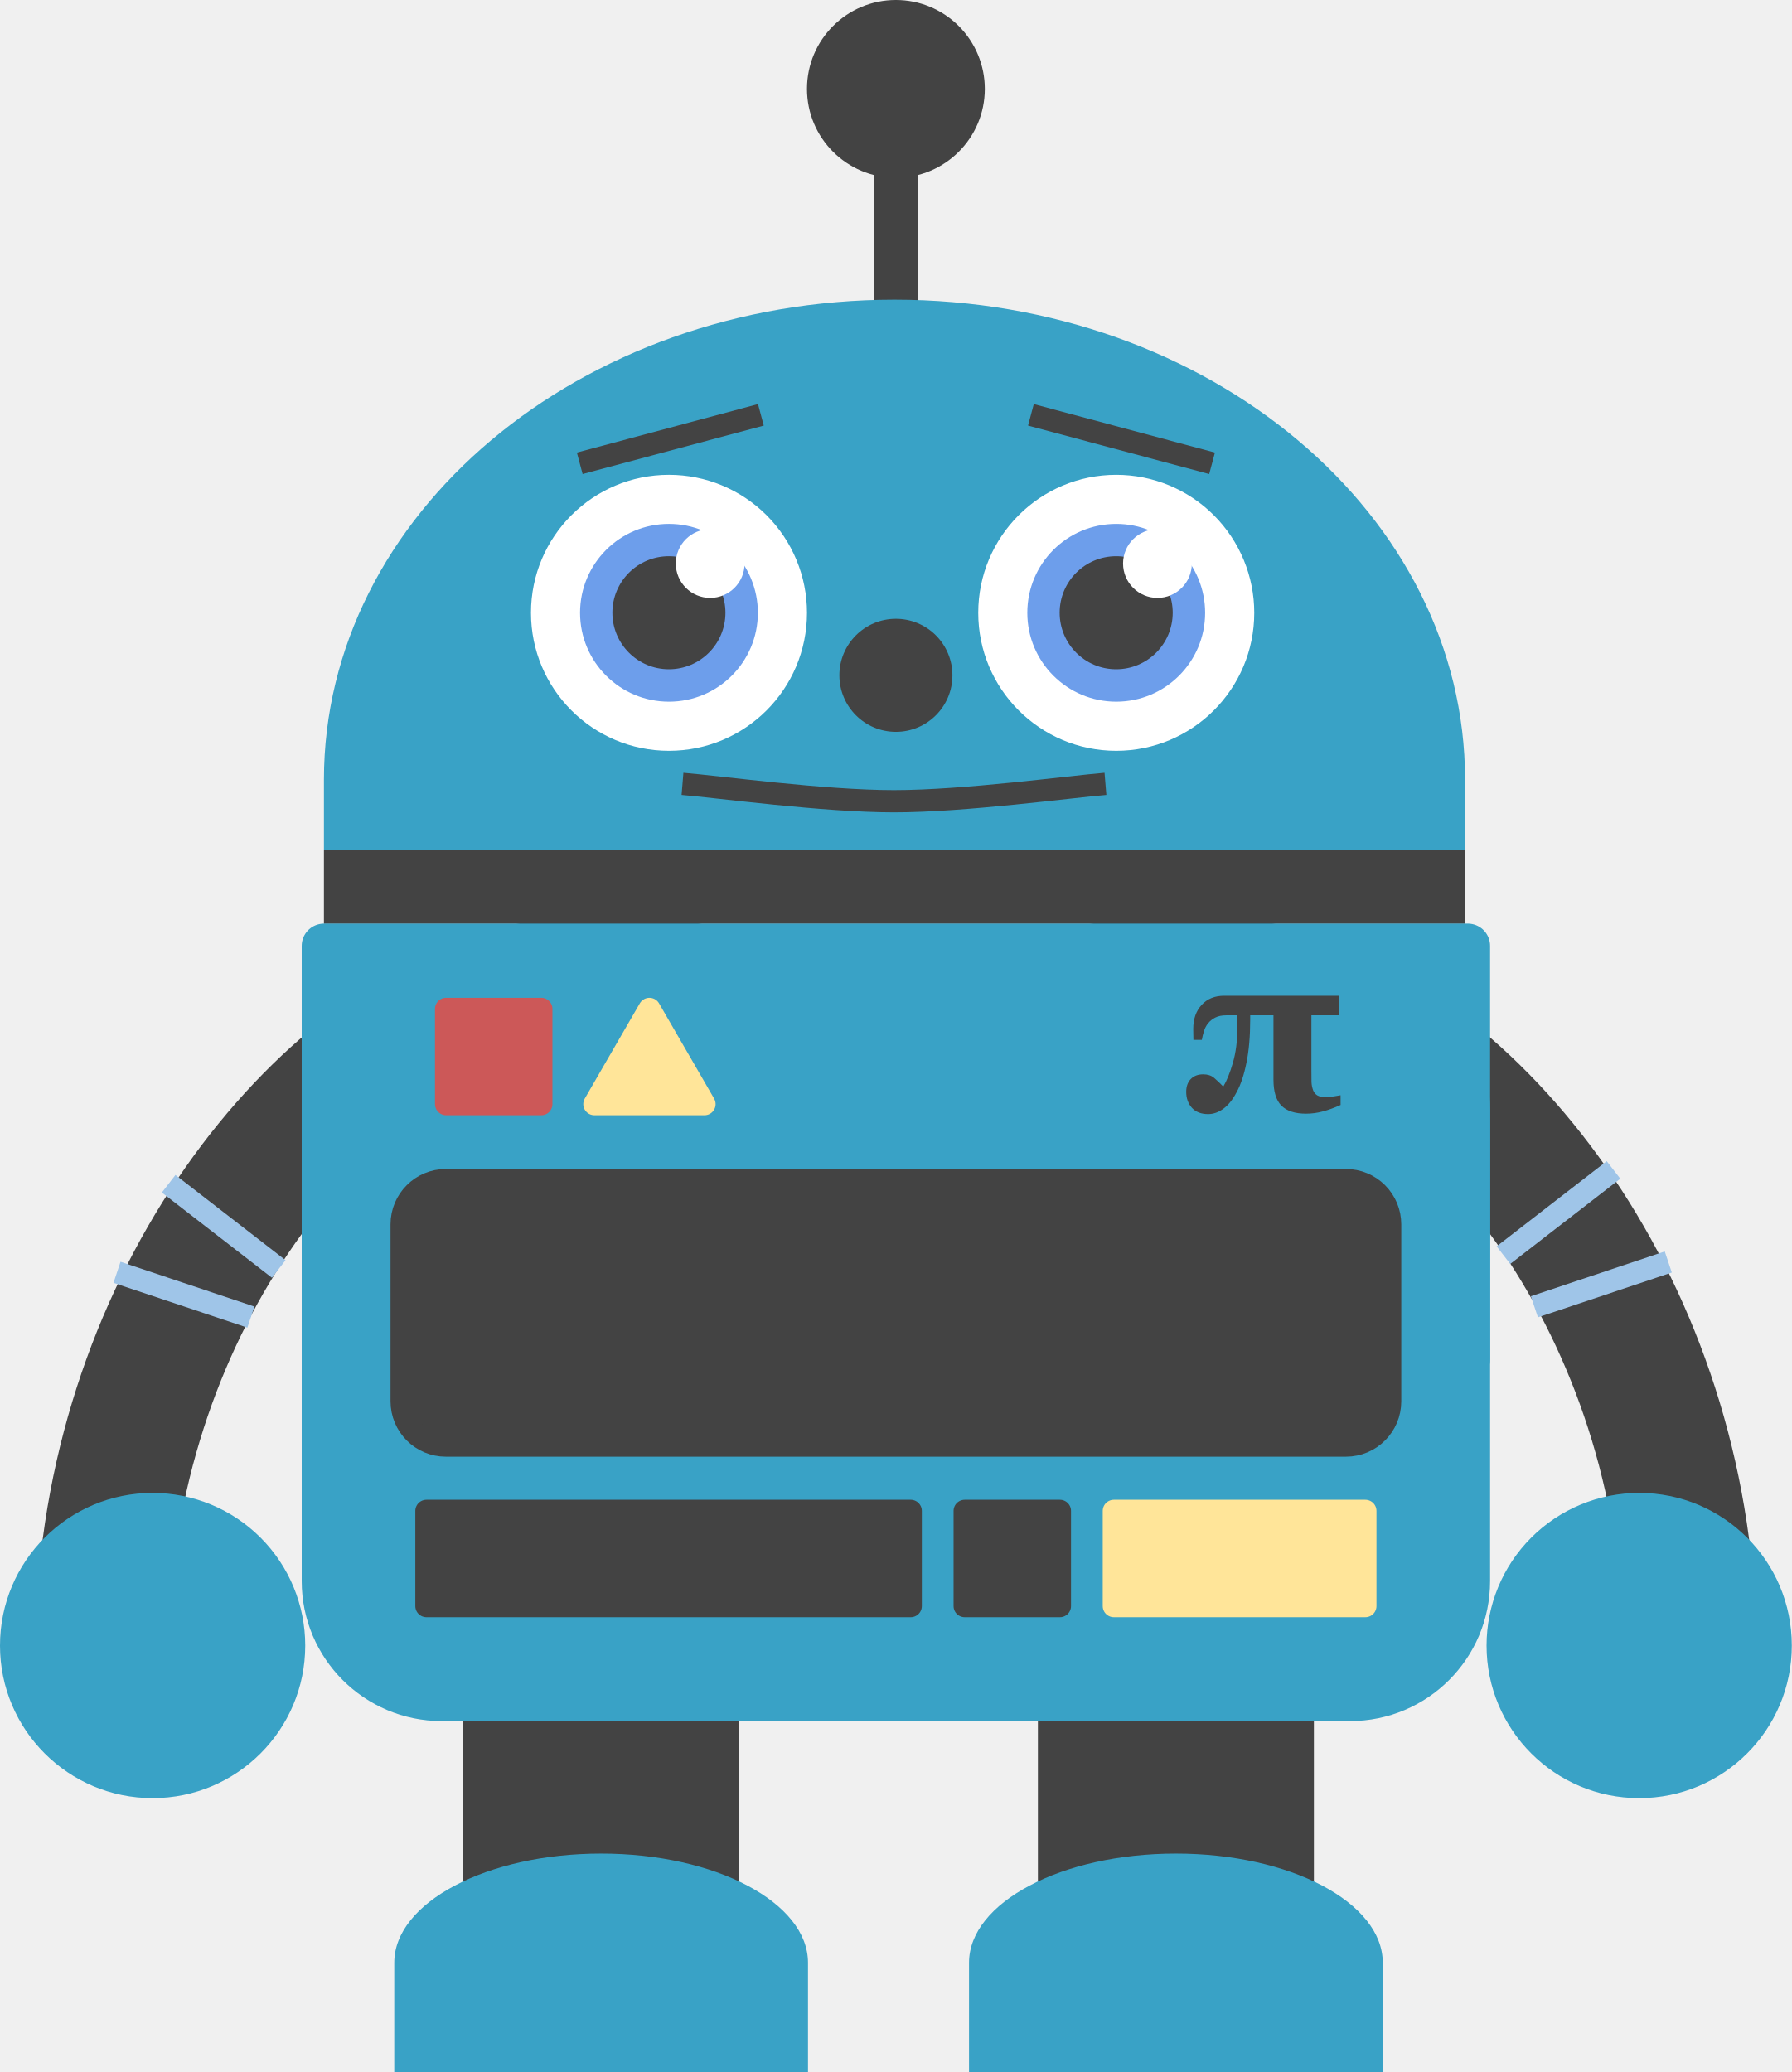
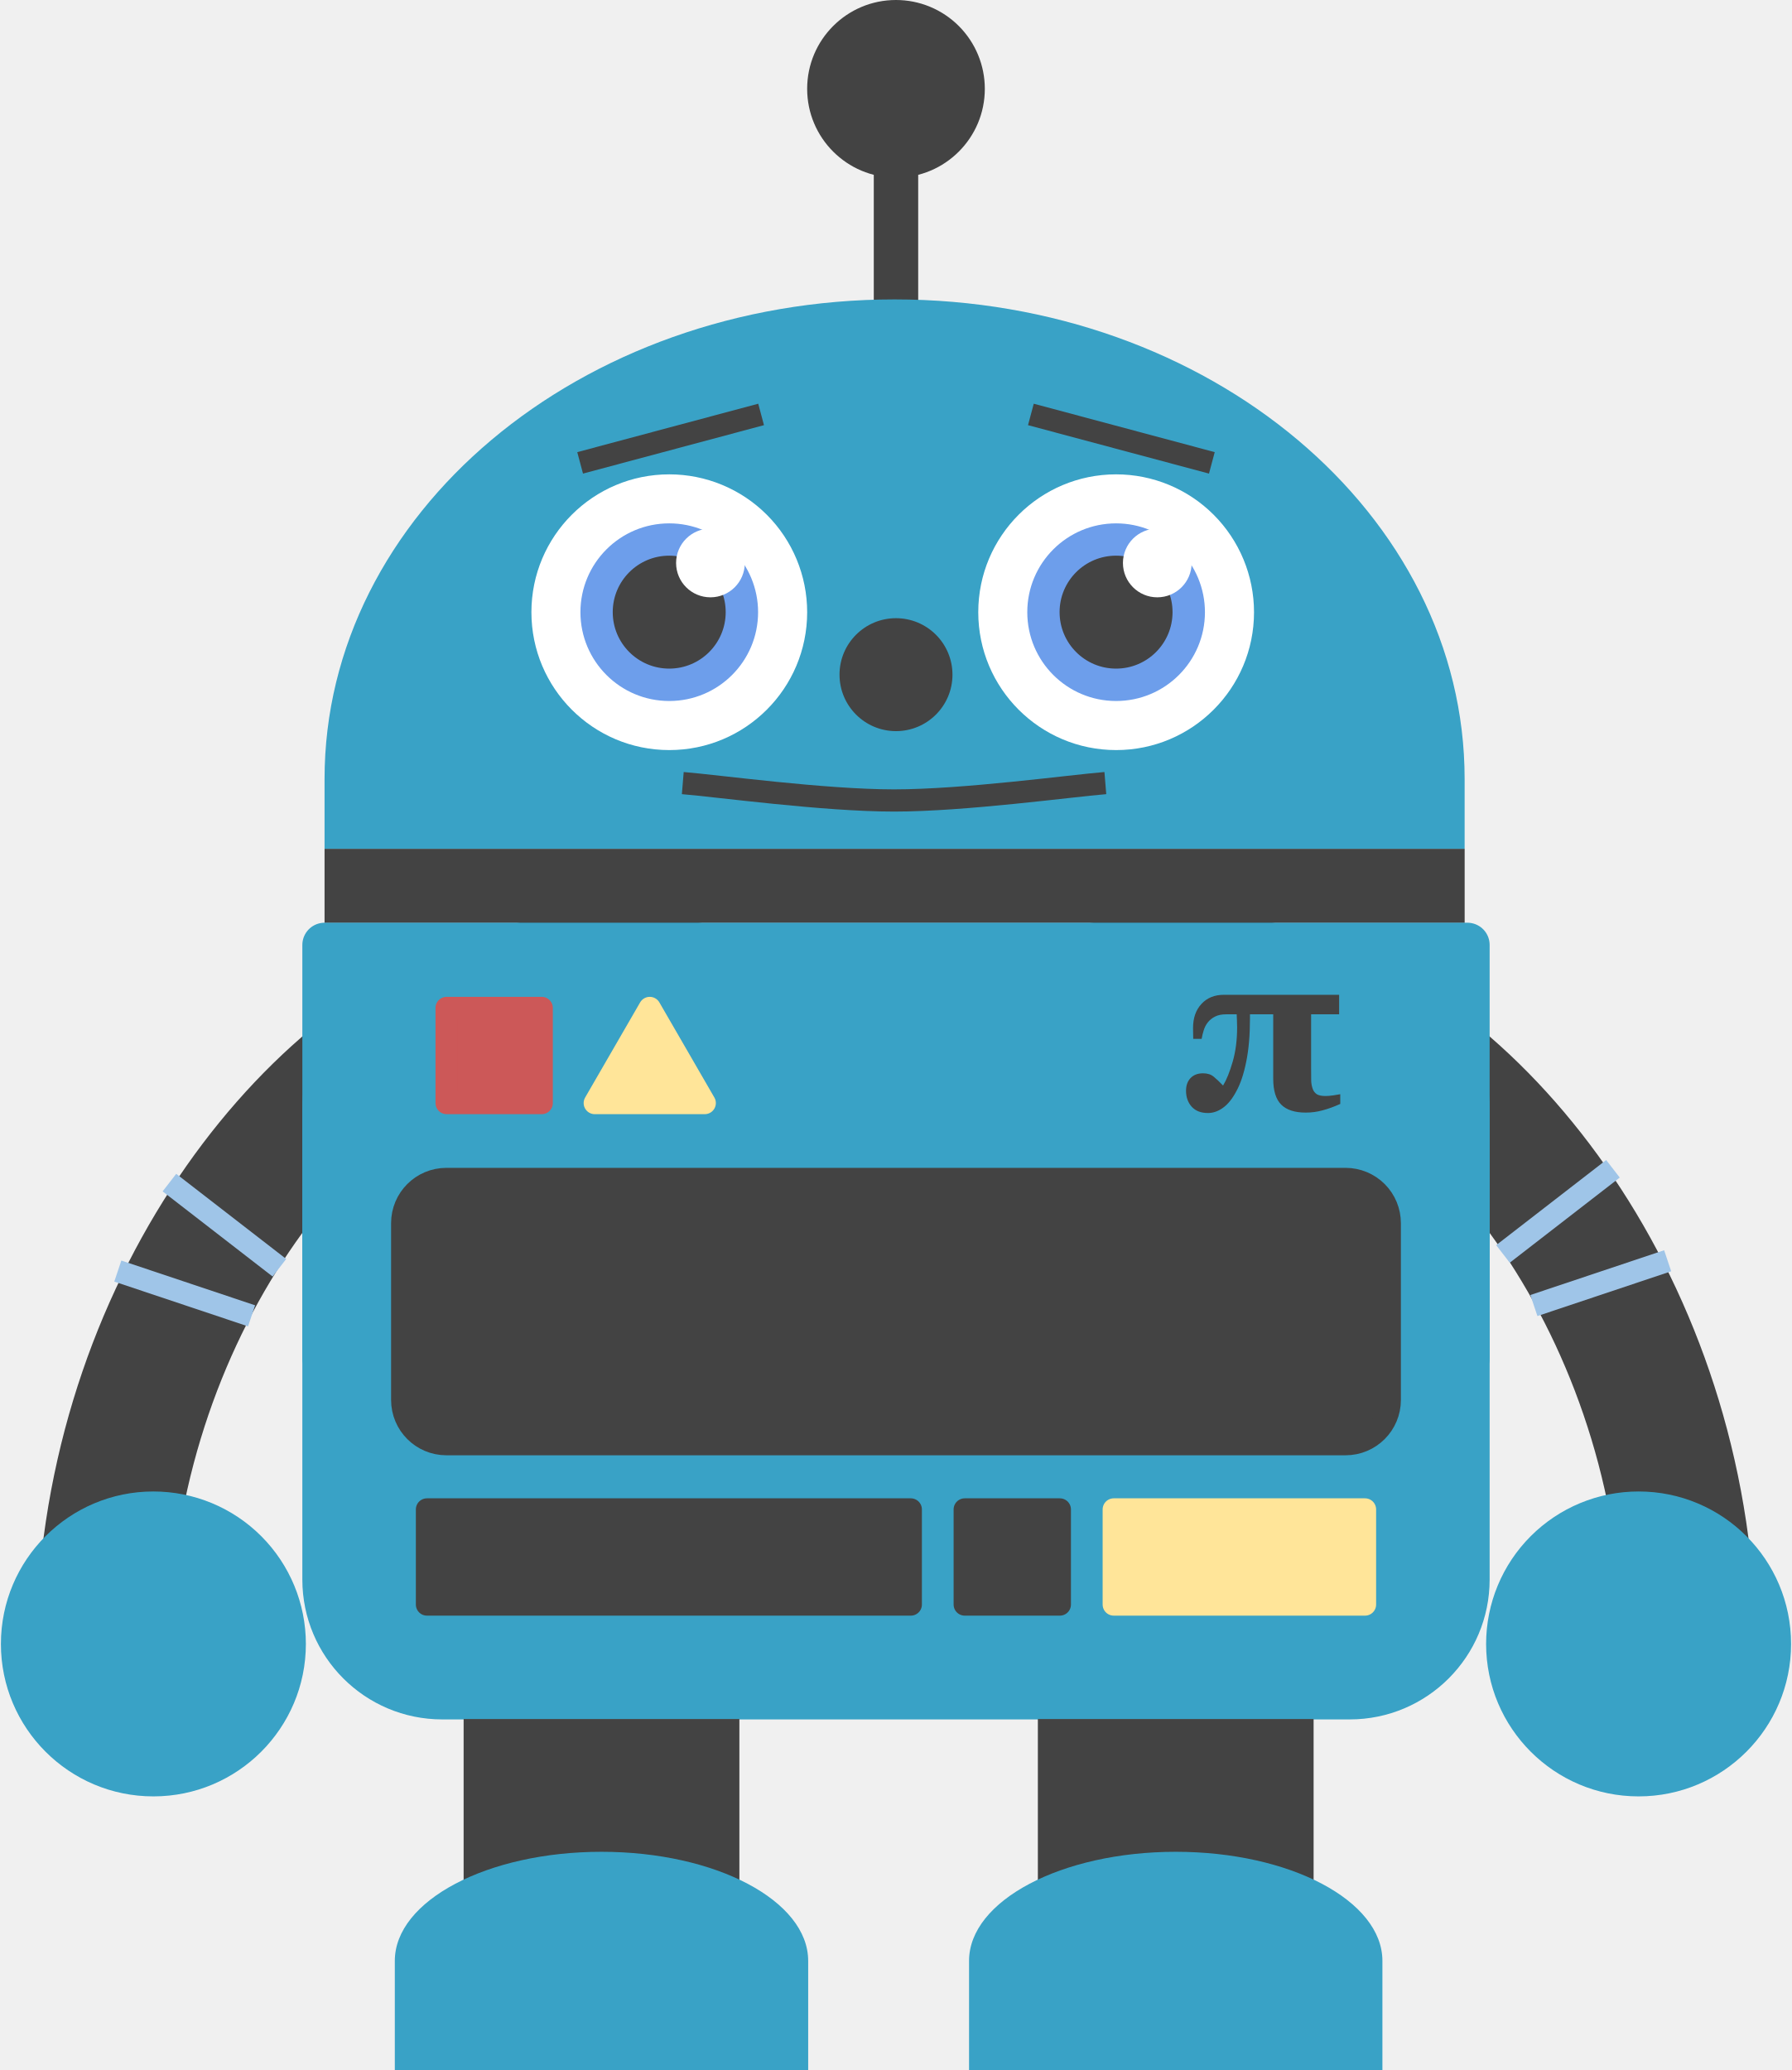
- <svg xmlns="http://www.w3.org/2000/svg" version="1.1" viewBox="0 0 322.446 372.898" stroke-miterlimit="10" id="svg127" width="322.446" height="372.898" style="fill:none;stroke:none;stroke-linecap:square;stroke-miterlimit:10">
+ <svg xmlns="http://www.w3.org/2000/svg" version="1.1" viewBox="0 0 322.446 372.898" stroke-miterlimit="10" id="ludolf" width="322" height="372" style="fill:none;stroke:none;stroke-linecap:square;stroke-miterlimit:10">
  <defs id="defs131" />
  <clipPath id="p.0">
    <path d="M 0,0 H 339.648 V 387.074 H 0 Z" id="path2" style="clip-rule:nonzero" />
  </clipPath>
-   <g id="g196">
+   <g id="robot">
    <g transform="translate(-7.735126,-7.15748)" id="g125" clip-path="url(#p.0)">
      <g id="arm_left">
        <path d="m 26.092,304.499 c 0,-58.884 35.717,-106.173 71.433,-117.768 35.717,-11.595 71.433,12.506 71.433,25.012" id="path21" style="fill-rule:evenodd;stroke:#434343;stroke-width:24;stroke-linecap:butt;stroke-linejoin:round" />
        <path d="m 7.735,303.302 v 0 c 0,-15.168 12.296,-27.465 27.465,-27.465 v 0 c 7.284,0 14.27,2.894 19.42,8.044 5.151,5.151 8.044,12.136 8.044,19.42 v 0 c 0,15.168 -12.296,27.465 -27.465,27.465 v 0 c -15.168,0 -27.465,-12.296 -27.465,-27.465 z" id="hand_left" style="fill:#39a2c6;fill-rule:evenodd" />
        <path d="m 52.885,244.197 -24.094,-8.063" id="path67" style="fill-rule:evenodd;stroke:#9fc5e8;stroke-width:4;stroke-linecap:butt;stroke-linejoin:round" />
        <path d="M 57.897,235.534 38.086,220.196" id="path71" style="fill-rule:evenodd;stroke:#9fc5e8;stroke-width:4;stroke-linecap:butt;stroke-linejoin:round" />
      </g>
      <g id="arm_right">
        <path d="m 311.824,304.499 c 0,-58.884 -35.717,-106.173 -71.433,-117.768 -35.717,-11.595 -71.433,12.506 -71.433,25.012" id="path17" style="fill-rule:evenodd;stroke:#434343;stroke-width:24;stroke-linecap:butt;stroke-linejoin:round" />
        <path d="m 330.181,303.302 v 0 c 0,-15.168 -12.296,-27.465 -27.465,-27.465 v 0 c -7.284,0 -14.27,2.894 -19.42,8.044 -5.151,5.151 -8.044,12.136 -8.044,19.42 v 0 c 0,15.168 12.296,27.465 27.465,27.465 v 0 c 15.168,0 27.465,-12.296 27.465,-27.465 z" id="hand_right" style="fill:#39a2c6;fill-rule:evenodd" />
        <path d="m 283.86,242.339 24.094,-8.063" id="path75" style="fill-rule:evenodd;stroke:#9fc5e8;stroke-width:4;stroke-linecap:butt;stroke-linejoin:round" />
        <path d="M 278.289,233.046 298.1,217.708" id="path79" style="fill-rule:evenodd;stroke:#9fc5e8;stroke-width:4;stroke-linecap:butt;stroke-linejoin:round" />
      </g>
      <g id="antenna">
        <path d="M 168.958,26.47 V 65.704" id="path9" style="fill-rule:evenodd;stroke:#434343;stroke-width:8;stroke-linecap:butt;stroke-linejoin:round" />
-         <path d="m 152.958,23.157 v 0 c 0,-8.837 7.163,-16 16,-16 v 0 c 4.243,0 8.313,1.686 11.314,4.686 3.001,3.001 4.686,7.07 4.686,11.314 v 0 c 0,8.837 -7.163,16 -16,16 v 0 c -8.837,0 -16,-7.163 -16,-16 z" id="path43" style="fill:#434343;fill-rule:evenodd" />
+         <path d="m 152.958,23.157 v 0 c 0,-8.837 7.163,-16 16,-16 v 0 c 4.243,0 8.313,1.686 11.314,4.686 3.001,3.001 4.686,7.07 4.686,11.314 v 0 c 0,8.837 -7.163,16 -16,16 v 0 c -8.837,0 -16,-7.163 -16,-16 z" id="light" style="fill:#434343;fill-rule:evenodd" />
      </g>
      <path style="fill:#000000;fill-opacity:0;fill-rule:evenodd" id="path5" d="M 0,0 H 339.648 V 387.074 H 0 Z" />
      <path style="fill:#000000;fill-opacity:0;fill-rule:evenodd" id="path7" d="M 168.958,26.47 V 127.604" />
      <path style="fill:#39a2c6;fill-rule:evenodd" id="head" d="m 66.029,160.082 v -12.594 0 c 0,-47.714 45.97,-86.394 102.677,-86.394 56.707,0 102.677,38.68 102.677,86.394 v 12.594 z" />
      <path style="fill:#cfe2f3;fill-rule:evenodd" id="path13" d="m 141.494,239.195 v 0 c 0,-15.168 12.296,-27.465 27.465,-27.465 v 0 c 7.284,0 14.27,2.894 19.42,8.044 5.151,5.151 8.044,12.136 8.044,19.42 v 0 c 0,15.168 -12.296,27.465 -27.465,27.465 v 0 c -15.168,0 -27.465,-12.296 -27.465,-27.465 z" />
      <path style="fill:#000000;fill-opacity:0;fill-rule:evenodd" id="path15" d="m 311.824,304.499 c 0,-58.884 -35.717,-106.173 -71.433,-117.768 -35.717,-11.595 -71.433,12.506 -71.433,25.012" />
      <path style="fill:#000000;fill-opacity:0;fill-rule:evenodd" id="path19" d="m 26.092,304.499 c 0,-58.884 35.717,-106.173 71.433,-117.768 35.717,-11.595 71.433,12.506 71.433,25.012" />
      <path style="fill:#434343;fill-rule:evenodd" id="neck" d="m 66.029,160.07 h 205.358 v 13.357 H 66.029 Z" />
      <path style="fill:#39a2c6;fill-rule:evenodd" id="path29" d="m 66.029,177.381 h 205.858 v 74.457 H 66.029 Z" />
      <path style="fill:#39a2c6;fill-rule:evenodd" id="path33" d="m 66.029,206.916 v 0 c 0,-11.707 9.49,-21.197 21.197,-21.197 H 250.69 c 5.622,0 11.013,2.233 14.989,6.209 3.975,3.975 6.209,9.367 6.209,14.989 V 291.703 c 0,11.707 -9.49,21.197 -21.197,21.197 H 87.226 c -11.707,0 -21.197,-9.49 -21.197,-21.197 z" />
      <g id="body">
        <path d="m 66.029,177.381 h 205.858 v 74.457 H 66.029 Z" id="path31" style="fill-rule:evenodd;stroke:#39a2c6;stroke-width:8;stroke-linecap:butt;stroke-linejoin:round" />
        <path d="m 66.029,206.916 v 0 c 0,-11.707 9.49,-21.197 21.197,-21.197 H 250.69 c 5.622,0 11.013,2.233 14.989,6.209 3.975,3.975 6.209,9.367 6.209,14.989 V 291.703 c 0,11.707 -9.49,21.197 -21.197,21.197 H 87.226 c -11.707,0 -21.197,-9.49 -21.197,-21.197 z" id="path35" style="fill-rule:evenodd;stroke:#39a2c6;stroke-width:8;stroke-linecap:butt;stroke-linejoin:round" />
      </g>
      <path style="fill:#ffffff;fill-rule:evenodd" id="path37" d="m 183.777,117.444 v 0 c 0,-13.716 11.119,-24.835 24.835,-24.835 v 0 c 6.587,0 12.903,2.617 17.561,7.274 4.657,4.657 7.274,10.974 7.274,17.561 v 0 c 0,13.716 -11.119,24.835 -24.835,24.835 v 0 c -13.716,0 -24.835,-11.119 -24.835,-24.835 z" />
      <path style="fill:#6d9eeb;fill-rule:evenodd" id="eyeblue_right" d="m 192.607,117.439 v 0 c 0,-8.837 7.163,-16 16,-16 v 0 c 4.243,0 8.313,1.686 11.314,4.686 3.001,3.001 4.686,7.07 4.686,11.314 v 0 c 0,8.837 -7.163,16 -16,16 v 0 c -8.837,0 -16,-7.163 -16,-16 z" />
      <path style="fill:#434343;fill-rule:evenodd" id="eye_right" d="m 198.425,117.43 v 0 c 0,-5.619 4.555,-10.173 10.173,-10.173 v 0 c 2.698,0 5.286,1.072 7.194,2.98 1.908,1.908 2.98,4.495 2.98,7.194 v 0 c 0,5.619 -4.555,10.173 -10.173,10.173 v 0 c -5.619,0 -10.173,-4.555 -10.173,-10.173 z" />
      <path style="fill:#000000;fill-opacity:0;fill-rule:evenodd" id="path45" d="m 193.255,81.816 32.598,8.724" />
      <path style="fill-rule:evenodd;stroke:#434343;stroke-width:4;stroke-linecap:butt;stroke-linejoin:round" id="eyebrow_right" d="m 193.255,81.816 32.598,8.724" />
      <g id="leg_left">
        <path d="M 91.079,316.827 H 140.748 V 353.084 H 91.079 Z" id="path25" style="fill:#434343;fill-rule:evenodd" />
        <path d="m 78.685,380.055 v -19.654 0 c 0,-10.854 16.668,-19.654 37.228,-19.654 20.561,0 37.228,8.799 37.228,19.654 v 19.654 z" id="foot_left" style="fill:#39a2c6;fill-rule:evenodd" />
      </g>
      <g id="leg_right">
        <path d="m 194.512,316.827 h 49.669 V 353.084 h -49.669 z" id="path23" style="fill:#434343;fill-rule:evenodd" />
        <path d="m 182.118,380.055 v -19.654 0 c 0,-10.854 16.668,-19.654 37.228,-19.654 20.561,0 37.228,8.799 37.228,19.654 v 19.654 z" id="path51" style="fill:#39a2c6;fill-rule:evenodd" />
      </g>
      <path style="fill:#000000;fill-opacity:0;fill-rule:evenodd" id="path53" d="m 144.662,81.816 -32.598,8.724" />
      <path style="fill-rule:evenodd;stroke:#434343;stroke-width:4;stroke-linecap:butt;stroke-linejoin:round" id="eyebrow_left" d="m 144.662,81.816 -32.598,8.724" />
      <path style="fill:#000000;fill-opacity:0;fill-rule:evenodd" id="path65" d="m 52.885,244.197 -24.094,-8.063" />
      <path style="fill:#000000;fill-opacity:0;fill-rule:evenodd" id="path69" d="M 57.897,235.534 38.086,220.196" />
      <path style="fill:#000000;fill-opacity:0;fill-rule:evenodd" id="path73" d="m 284.259,242.339 24.094,-8.063" />
      <path style="fill:#000000;fill-opacity:0;fill-rule:evenodd" id="path77" d="m 278.488,232.747 19.811,-15.339" />
      <path style="fill:#434343;fill-rule:evenodd" id="terminal" d="m 80.013,227.502 v 0 c 0,-4.398 3.565,-7.963 7.963,-7.963 H 249.94 c 2.112,0 4.138,0.839 5.631,2.332 1.493,1.493 2.332,3.519 2.332,5.631 v 31.853 c 0,4.398 -3.565,7.963 -7.963,7.963 H 87.977 c -4.398,0 -7.963,-3.565 -7.963,-7.963 z" />
      <path style="fill-rule:evenodd;stroke:#434343;stroke-width:4;stroke-linecap:butt;stroke-linejoin:round" id="path83" d="m 80.013,227.502 v 0 c 0,-4.398 3.565,-7.963 7.963,-7.963 H 249.94 c 2.112,0 4.138,0.839 5.631,2.332 1.493,1.493 2.332,3.519 2.332,5.631 v 31.853 c 0,4.398 -3.565,7.963 -7.963,7.963 H 87.977 c -4.398,0 -7.963,-3.565 -7.963,-7.963 z" />
      <path style="fill:#ffe599;fill-rule:evenodd" id="path85" d="m 114.699,205.867 9.906,-17.134 9.906,17.134 z" />
      <path style="fill-rule:evenodd;stroke:#ffe599;stroke-width:4;stroke-linecap:butt;stroke-linejoin:round" id="button_triangle" d="m 114.699,205.867 9.906,-17.134 9.906,17.134 z" />
      <path style="fill:#cc5858;fill-rule:evenodd" id="path89" d="m 88.013,188.732 h 17.134 v 17.134 H 88.013 Z" />
      <path style="fill-rule:evenodd;stroke:#cc5858;stroke-width:4;stroke-linecap:butt;stroke-linejoin:round" id="button_square" d="m 88.013,188.732 h 17.134 v 17.134 H 88.013 Z" />
      <path style="fill:#000000;fill-opacity:0;fill-rule:evenodd" id="path93" d="m 130.555,148.226 c 6.343,0.522 25.372,3.131 38.058,3.131 12.685,0 31.713,-2.609 38.055,-3.131" />
      <path style="fill-rule:evenodd;stroke:#434343;stroke-width:4;stroke-linecap:butt;stroke-linejoin:round" id="mouth" d="m 130.555,148.226 c 6.343,0.522 25.372,3.131 38.058,3.131 12.685,0 31.713,-2.609 38.055,-3.131" />
      <path style="fill:#ffffff;fill-rule:evenodd" id="eyelight_right" d="m 209.837,108.572 v 0 c 0,-3.418 2.771,-6.189 6.189,-6.189 v 0 c 1.641,0 3.216,0.652 4.376,1.813 1.161,1.161 1.813,2.735 1.813,4.376 v 0 c 0,3.418 -2.771,6.189 -6.189,6.189 v 0 c -3.418,0 -6.189,-2.771 -6.189,-6.189 z" />
      <path style="fill:#ffffff;fill-rule:evenodd" id="path99" d="m 103.289,117.444 v 0 c 0,-13.716 11.119,-24.835 24.835,-24.835 v 0 c 6.587,0 12.903,2.617 17.561,7.274 4.657,4.657 7.274,10.974 7.274,17.561 v 0 c 0,13.716 -11.119,24.835 -24.835,24.835 v 0 c -13.716,0 -24.835,-11.119 -24.835,-24.835 z" />
      <path style="fill:#6d9eeb;fill-rule:evenodd" id="path101" d="m 112.119,117.439 v 0 c 0,-8.837 7.163,-16 16,-16 v 0 c 4.243,0 8.313,1.686 11.314,4.686 3.001,3.001 4.686,7.07 4.686,11.314 v 0 c 0,8.837 -7.163,16 -16,16 v 0 c -8.837,0 -16,-7.163 -16,-16 z" />
      <path style="fill:#434343;fill-rule:evenodd" id="eye_left" d="m 117.937,117.43 v 0 c 0,-5.619 4.555,-10.173 10.173,-10.173 v 0 c 2.698,0 5.286,1.072 7.194,2.98 1.908,1.908 2.98,4.495 2.98,7.194 v 0 c 0,5.619 -4.555,10.173 -10.173,10.173 v 0 c -5.619,0 -10.173,-4.555 -10.173,-10.173 z" />
      <path style="fill:#ffffff;fill-rule:evenodd" id="eyelight_left" d="m 129.349,108.572 v 0 c 0,-3.418 2.771,-6.189 6.189,-6.189 v 0 c 1.641,0 3.216,0.652 4.376,1.813 1.161,1.161 1.813,2.735 1.813,4.376 v 0 c 0,3.418 -2.771,6.189 -6.189,6.189 v 0 c -3.418,0 -6.189,-2.771 -6.189,-6.189 z" />
      <path style="fill:#434343;fill-rule:evenodd" id="path107" d="m 181.337,279.071 h 17.134 v 17.134 h -17.134 z" />
      <path style="fill-rule:evenodd;stroke:#434343;stroke-width:4;stroke-linecap:butt;stroke-linejoin:round" id="bottom2" d="m 181.337,279.071 h 17.134 v 17.134 h -17.134 z" />
      <path style="fill:#434343;fill-rule:evenodd" id="path111" d="m 84.475,279.071 h 87.15 v 17.134 h -87.15 z" />
      <path style="fill-rule:evenodd;stroke:#434343;stroke-width:4;stroke-linecap:butt;stroke-linejoin:round" id="bottom1" d="m 84.475,279.071 h 87.15 v 17.134 h -87.15 z" />
      <path style="fill:#ffe599;fill-rule:evenodd" id="bottom3" d="m 208.18,279.071 h 45.26 v 17.134 h -45.26 z" />
      <path style="fill-rule:evenodd;stroke:#ffe599;stroke-width:4;stroke-linecap:butt;stroke-linejoin:round" id="path117" d="m 208.18,279.071 h 45.26 v 17.134 h -45.26 z" />
      <path style="fill:#434343;fill-rule:evenodd" id="nose" d="m 158.785,128.693 v 0 c 0,-5.619 4.555,-10.173 10.173,-10.173 v 0 c 2.698,0 5.286,1.072 7.194,2.98 1.908,1.908 2.98,4.495 2.98,7.194 v 0 c 0,5.619 -4.555,10.173 -10.173,10.173 v 0 c -5.619,0 -10.173,-4.555 -10.173,-10.173 z" />
      <path style="fill:#000000;fill-opacity:0;fill-rule:evenodd" id="path121" d="m 212.015,157.063 h 39.969 v 32 H 212.015 Z" />
      <path style="fill:#434343;fill-rule:nonzero" id="symbol" d="m 248.984,206.023 q -1.703,0.766 -3.188,1.156 -1.469,0.406 -3.031,0.406 -2.984,0 -4.422,-1.438 -1.438,-1.438 -1.438,-4.672 v -11.594 h -4.188 v 0.797 q 0,4.453 -0.672,7.734 -0.656,3.281 -1.766,5.297 -1.078,2.047 -2.406,3 -1.312,0.953 -2.719,0.953 -1.891,0 -2.922,-1.125 -1.031,-1.141 -1.031,-2.891 0,-1.422 0.812,-2.281 0.828,-0.859 2.25,-0.859 1.203,0 1.938,0.625 0.75,0.625 1.672,1.578 0.938,-1.547 1.734,-4.297 0.797,-2.766 0.797,-6.172 0,-0.547 -0.031,-1.266 -0.031,-0.719 -0.047,-1.094 h -1.891 q -1.219,0 -2,0.406 -0.781,0.391 -1.297,1.031 -0.5,0.625 -0.75,1.438 -0.25,0.797 -0.375,1.547 h -1.516 q 0,-0.219 -0.016,-0.844 -0.016,-0.625 -0.016,-1.125 0,-2.688 1.516,-4.328 1.516,-1.641 4.047,-1.641 h 20.75 v 3.516 h -5.047 v 9.812 q 0,1.391 0.016,2.188 0.031,0.781 0.297,1.5 0.234,0.594 0.734,0.906 0.516,0.312 1.562,0.312 0.562,0 1.438,-0.125 0.875,-0.125 1.203,-0.203 z" />
    </g>
  </g>
</svg>
